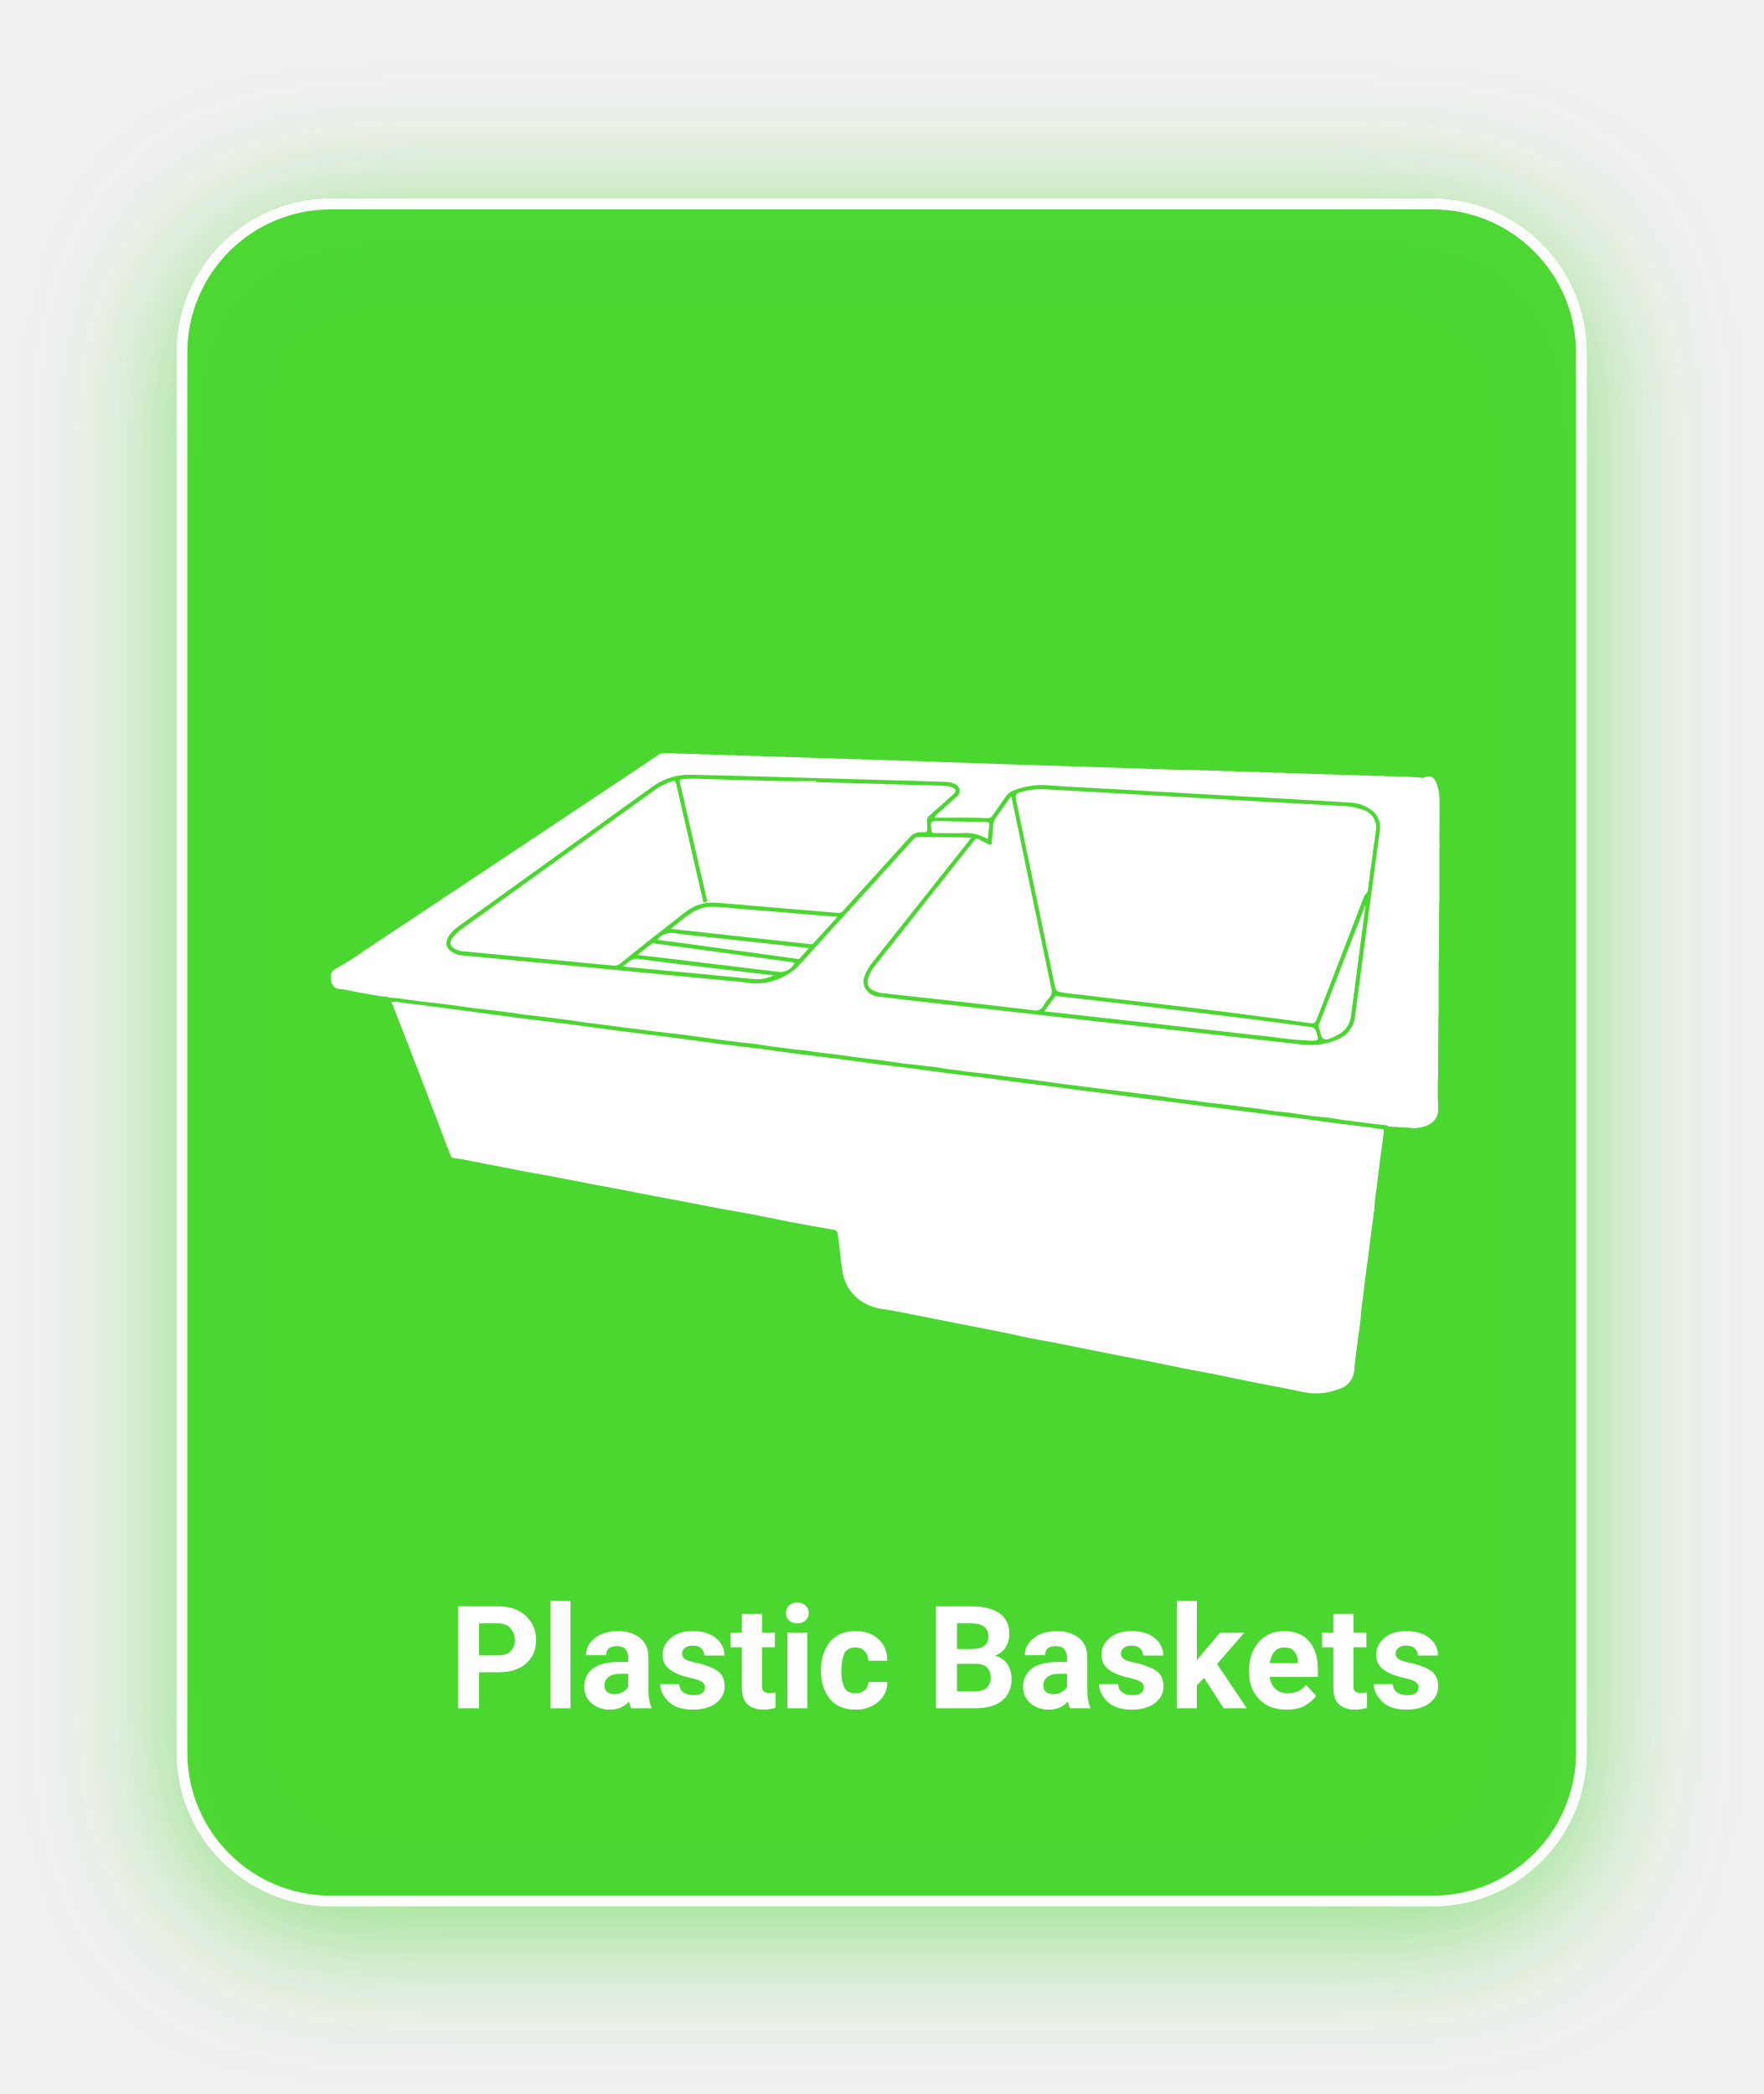
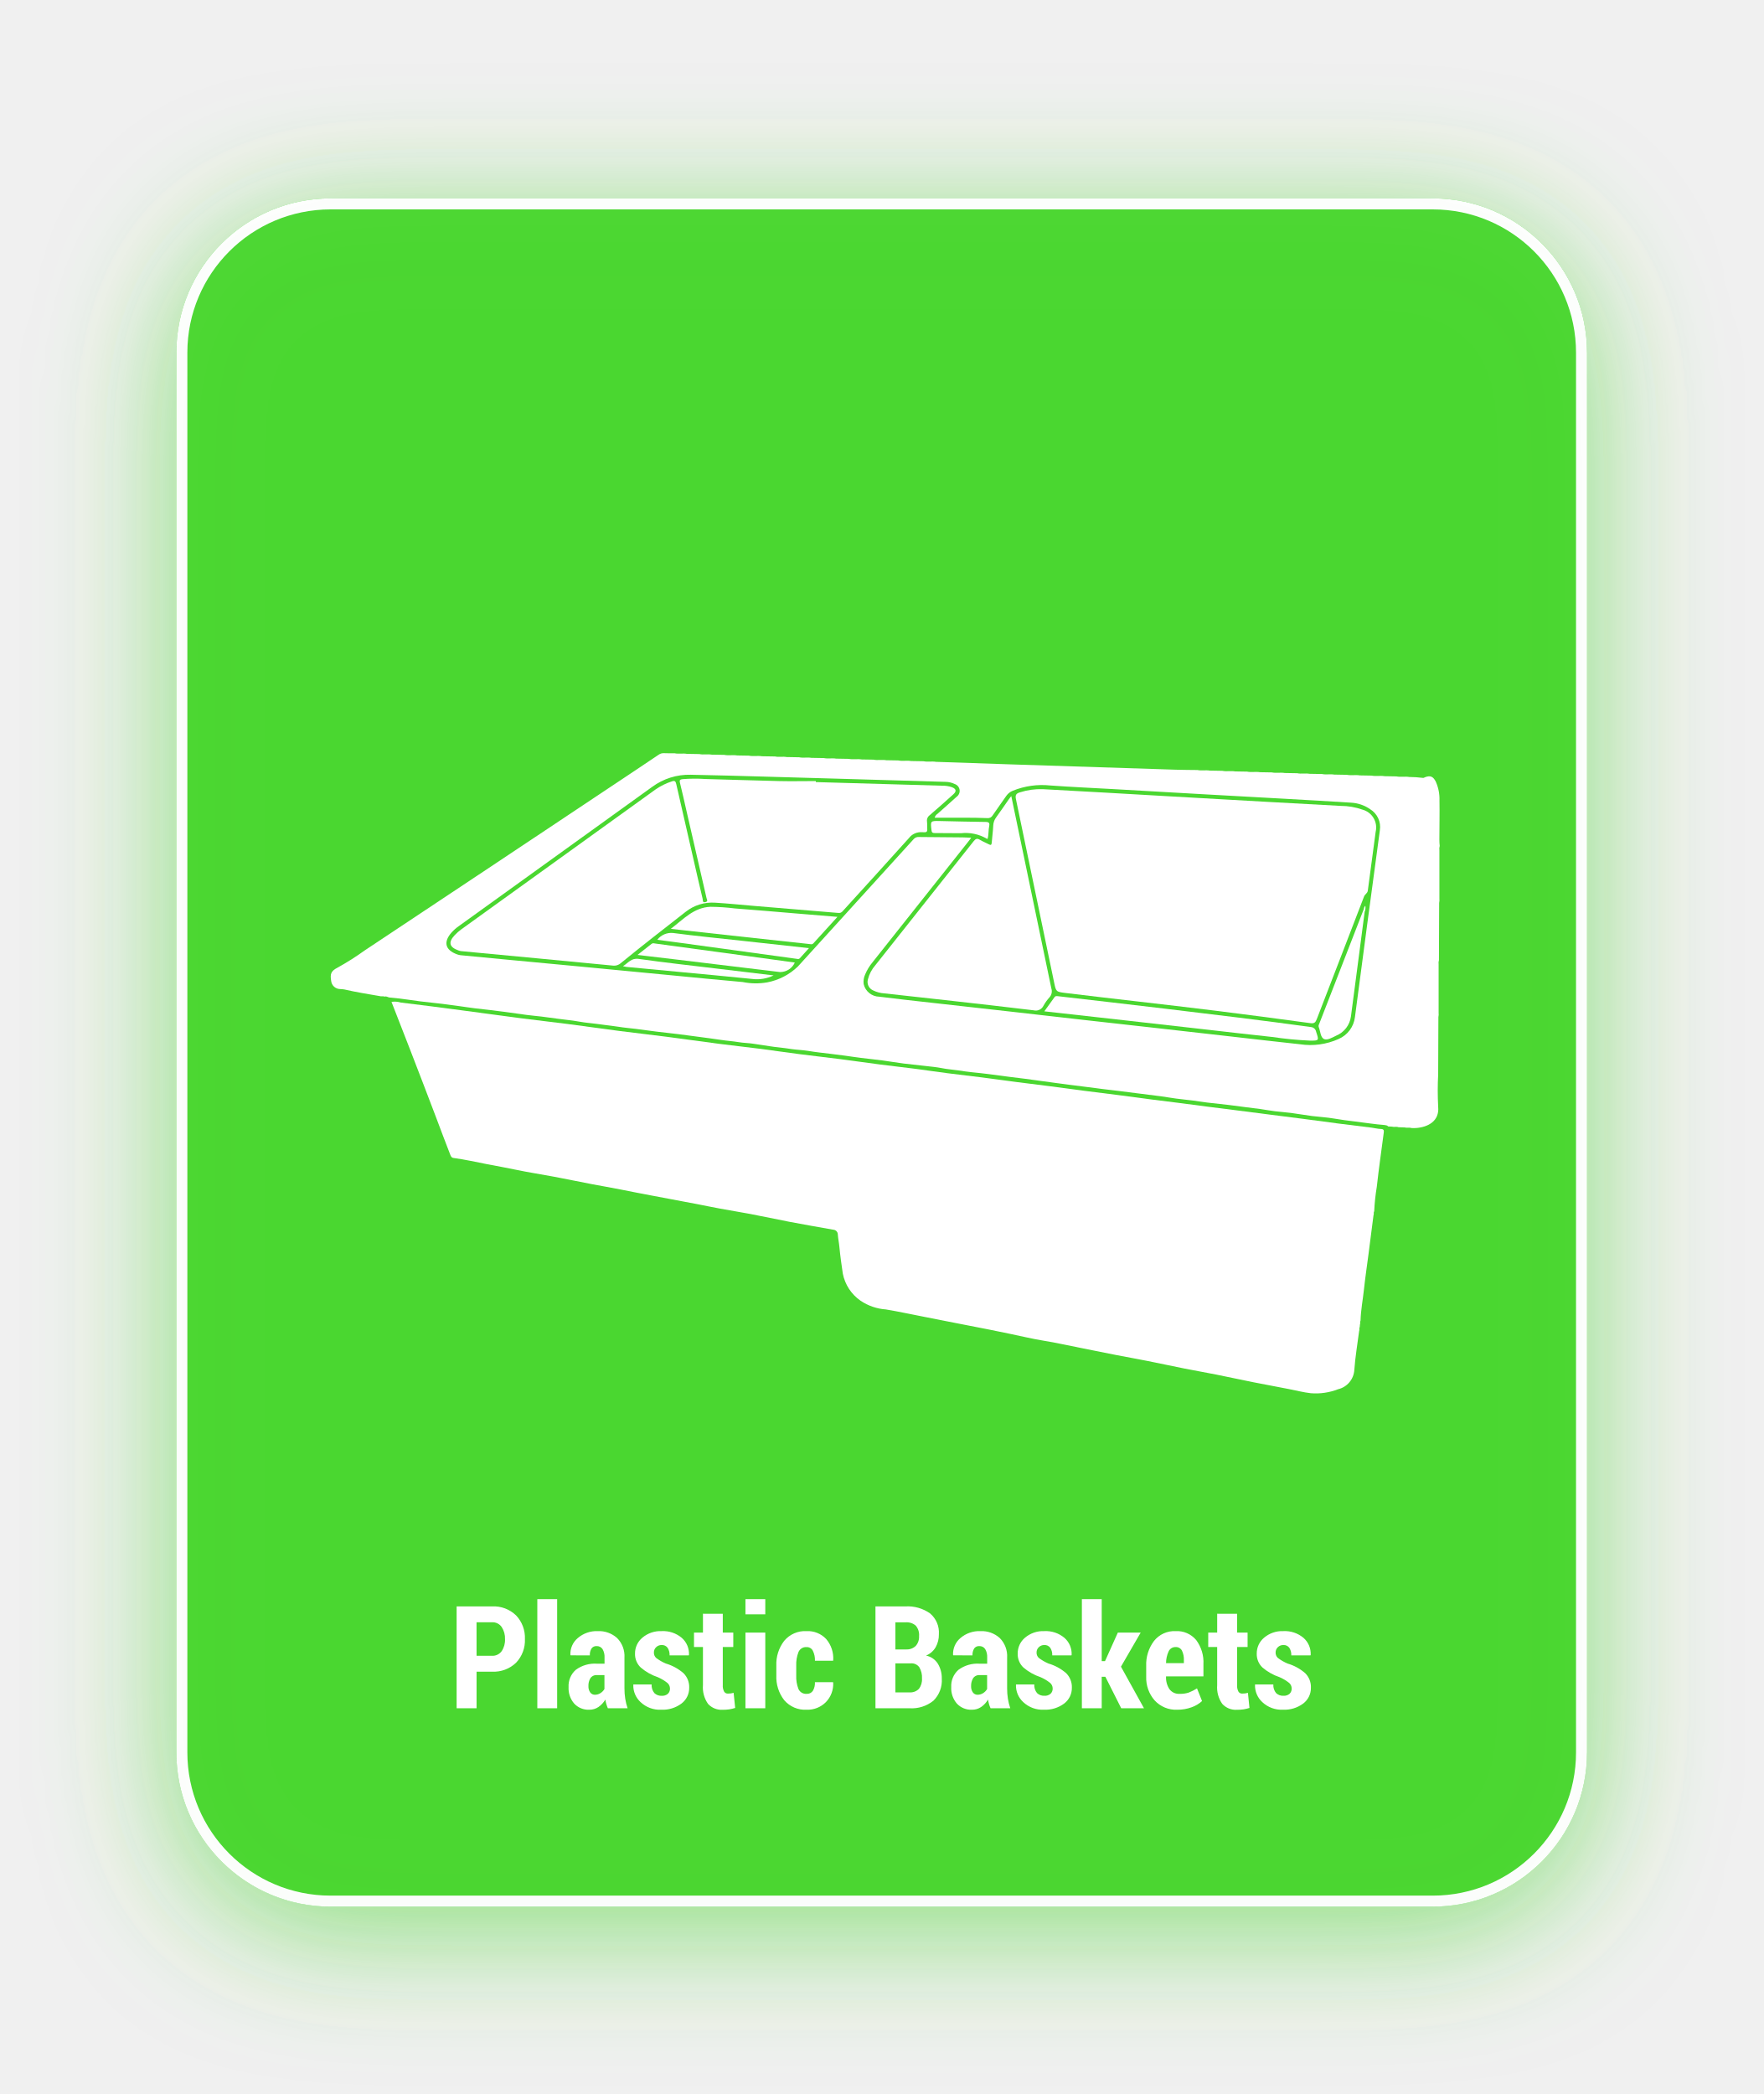
<svg xmlns="http://www.w3.org/2000/svg" width="160" height="190" viewBox="0 0 160 190">
  <defs>
    <filter id="Rectángulo_2907" x="-2" y="2" width="164" height="191" filterUnits="userSpaceOnUse">
      <feOffset dy="2" input="SourceAlpha" />
      <feGaussianBlur stdDeviation="6" result="blur" />
      <feFlood flood-color="#44d62c" flood-opacity="0.651" />
      <feComposite operator="in" in2="blur" />
      <feComposite in="SourceGraphic" />
    </filter>
    <clipPath id="clip-Lavaderos01EN">
      <rect width="160" height="190" />
    </clipPath>
  </defs>
  <g id="Lavaderos01EN" clip-path="url(#clip-Lavaderos01EN)">
    <g id="Grupo_1549" data-name="Grupo 1549" transform="translate(-2147 -328.66)">
      <g transform="matrix(1, 0, 0, 1, 2147, 328.66)" filter="url(#Rectángulo_2907)">
        <g id="Rectángulo_2907-2" data-name="Rectángulo 2907" transform="translate(16 18)" fill="#44d62c" stroke="#fff" stroke-width="1" opacity="0.93">
          <rect width="128" height="155" rx="14" stroke="none" />
          <rect x="0.5" y="0.5" width="127" height="154" rx="13.5" fill="none" />
        </g>
      </g>
      <path id="Trazado_7052" data-name="Trazado 7052" d="M1813.741,1159.518q-.224,1.747-.448,3.493c-.138,1.068-.3,2.132-.413,3.2-.1.952-.288,1.893-.313,2.853-.072.117,0,.256-.057.375l-.015.206c-.073.116,0,.255-.057.373-.149,1.165-.349,2.326-.433,3.5a1.922,1.922,0,0,1-1.48,1.774,5.569,5.569,0,0,1-2.47.36c-.673-.076-1.336-.25-2-.379-1.073-.207-2.149-.406-3.221-.619-1.132-.226-2.261-.471-3.394-.7-.939-.187-1.884-.349-2.823-.536-1.141-.227-2.277-.475-3.418-.7-.931-.186-1.867-.349-2.8-.531-1.013-.2-2.024-.411-3.037-.607-1.2-.231-2.382-.508-3.586-.7-1.017-.164-2.02-.413-3.03-.619-1.263-.257-2.523-.522-3.79-.758-1.312-.245-2.618-.523-3.929-.772-1.175-.224-2.342-.484-3.523-.68a4.7,4.7,0,0,1-2.3-.79,3.909,3.909,0,0,1-1.613-2.461c-.117-.8-.234-1.6-.309-2.41-.035-.383-.118-.765-.145-1.152a.433.433,0,0,0-.409-.422c-1.33-.235-2.66-.467-3.987-.719-1.191-.226-2.375-.487-3.566-.713-1.226-.233-2.462-.418-3.684-.669-.766-.158-1.536-.3-2.3-.444-1.02-.2-2.042-.382-3.062-.578-.9-.173-1.805-.343-2.706-.527-.844-.172-1.695-.309-2.541-.472-1.191-.229-2.378-.476-3.569-.7-1.112-.21-2.234-.376-3.341-.61-.891-.188-1.786-.347-2.679-.518-1.009-.193-2.01-.426-3.029-.56-.2-.026-.251-.2-.3-.32-.455-1.162-.889-2.331-1.331-3.5q-.556-1.467-1.119-2.932-.612-1.595-1.228-3.188c-.543-1.4-1.09-2.8-1.645-4.221a1.913,1.913,0,0,1,.848.06c1.854.22,3.7.465,5.555.709,1.779.234,3.557.484,5.336.714,1.4.182,2.807.337,4.208.518,1.59.206,3.177.435,4.768.641,1.4.181,2.806.336,4.207.517,1.59.206,3.176.435,4.766.641,1.223.158,2.45.289,3.673.446s2.419.336,3.63.492,2.449.292,3.673.449,2.418.332,3.629.489c1.033.134,2.069.246,3.1.379s2.038.286,3.058.417,2.068.247,3.1.378,2.064.279,3.1.413c1.01.131,2.021.251,3.031.382,1.044.135,2.087.28,3.132.416,1.009.13,2.02.25,3.029.381,1.044.135,2.088.28,3.132.415.819.107,1.639.2,2.458.308.866.111,1.731.229,2.6.34.819.106,1.638.206,2.458.311l3.171.407c1.022.131,2.044.257,3.065.39,1.044.136,2.087.283,3.131.417,1.021.131,2.044.251,3.065.38.285.036.567.114.852.121.268.007.285.134.257.34-.216,1.638-.45,3.273-.632,4.915a18.741,18.741,0,0,0-.234,2.213C1813.726,1159.261,1813.8,1159.4,1813.741,1159.518Z" transform="translate(457.881 -720.578)" fill="#fff" />
      <g id="Grupo_1382" data-name="Grupo 1382" transform="translate(2177 397)">
        <path id="Trazado_7053" data-name="Trazado 7053" d="M1806.963,1073.305c0-1.182.031-2.365.009-3.547a3.867,3.867,0,0,0-.334-1.711c-.241-.477-.5-.585-.981-.4-.067.026-.127.076-.2.057a10.309,10.309,0,0,0-1.224-.081c-.39-.068-.787.028-1.176-.053l-1.069-.019c-.39-.068-.788.027-1.178-.053l-1.068-.019c-.391-.068-.789.027-1.179-.053l-1.139-.02c-.367-.067-.742.029-1.109-.052l-1.137-.02c-.368-.067-.743.029-1.11-.052l-1.135-.02c-.39-.068-.787.028-1.176-.054l-1.069-.018c-.39-.068-.788.028-1.177-.054l-1.068-.018c-.391-.068-.789.027-1.179-.054l-1.139-.02c-.367-.067-.742.029-1.109-.052-.651-.009-1.3-.009-1.953-.029q-7.563-.24-15.126-.488-3.329-.109-6.658-.227c-.367-.067-.743.029-1.109-.052l-1.136-.02c-.39-.068-.787.028-1.176-.054l-1.069-.018c-.39-.068-.788.028-1.177-.054l-1.068-.018c-.391-.068-.789.027-1.179-.054l-1.139-.02c-.367-.067-.741.029-1.108-.052l-1.137-.02c-.367-.067-.743.029-1.11-.052l-1.136-.02c-.345-.068-.7.027-1.042-.052l-1.2-.02c-.39-.068-.788.028-1.177-.054l-1.068-.018c-.391-.068-.789.027-1.179-.054l-1.139-.02c-.367-.067-.741.029-1.108-.052l-1.137-.02c-.367-.067-.743.029-1.11-.052-.325,0-.651.005-.975-.009a.748.748,0,0,0-.467.135q-1.1.74-2.207,1.479-6.242,4.16-12.486,8.318-5.989,3.986-11.983,7.963a24.383,24.383,0,0,1-2.459,1.56c-.633.319-.685.6-.589,1.2a.825.825,0,0,0,.814.747,2.675,2.675,0,0,1,.383.037c1.058.244,2.129.417,3.2.6.15.053.313-.013.462.05.164-.063.291.071.448.083.516.039,1.029.11,1.543.176.43.055.858.125,1.288.177.654.079,1.309.143,1.963.222.5.061,1,.134,1.5.2.477.067.953.141,1.43.2.442.057.885.1,1.328.152.48.058.96.117,1.44.181.639.086,1.276.183,1.915.266.455.059.913.1,1.368.152.5.062,1,.138,1.5.2.454.059.911.106,1.365.169s.878.155,1.32.2c.526.053,1.049.124,1.573.194.419.056.84.1,1.258.167.51.085,1.028.123,1.542.188.628.08,1.255.171,1.884.248.654.081,1.309.149,1.963.228.487.059.974.127,1.461.192.467.062.935.123,1.4.186.639.087,1.276.195,1.917.256.458.043.906.141,1.368.167.5.029,1,.125,1.5.195.477.067.951.156,1.429.2.422.041.839.108,1.258.166.49.068.987.081,1.474.162.671.111,1.345.184,2.02.264q.666.078,1.332.169c.476.065.951.142,1.428.2.654.082,1.31.146,1.963.232s1.275.2,1.914.279,1.309.143,1.963.22c.5.059,1,.1,1.5.2s.979.129,1.467.2c.416.062.837.127,1.257.17.492.051.985.1,1.476.163.662.082,1.323.176,1.985.262.444.058.889.107,1.333.165.488.064.975.136,1.463.2l1.43.194c.43.058.861.116,1.291.171.513.066,1.026.128,1.539.194.43.055.859.115,1.289.168.5.063,1.006.118,1.509.18.651.081,1.3.165,1.953.247s1.285.157,1.927.244c.441.06.879.143,1.32.2.513.068,1.029.116,1.543.181.43.055.857.129,1.287.181.654.079,1.31.142,1.964.22.513.061,1.023.137,1.535.2.443.058.888.106,1.33.169s.879.147,1.321.2c.49.062.985.09,1.475.155.639.084,1.273.2,1.913.281s1.313.112,1.96.225,1.278.193,1.915.269c.9.107,1.8.256,2.7.322.105.034.234.012.306.127l.347.018c.2.062.4-.023.6.053l.56.02c.2.062.4-.023.6.053.143,0,.287.012.429,0,1.081-.079,2.136-.624,2.007-1.936a27.817,27.817,0,0,1,0-2.938q.01-2.6.02-5.192a1.29,1.29,0,0,0,.021-.4q0-2.188,0-4.376a.92.92,0,0,1,.029-.392l.02-5.194a1.286,1.286,0,0,0,.021-.4q0-2.188,0-4.375a.9.9,0,0,1,.03-.392C1806.973,1073.714,1806.962,1073.51,1806.963,1073.305Zm-5.4-.84q-.574,4.248-1.144,8.5-.564,4.23-1.119,8.462a2.481,2.481,0,0,1-1.477,1.968,6.251,6.251,0,0,1-3.5.48c-2.039-.216-4.075-.458-6.112-.688q-3.415-.387-6.83-.773-3.361-.378-6.724-.753-3.379-.381-6.758-.768-3.361-.379-6.723-.753c-1.678-.189-3.356-.368-5.031-.581a1.48,1.48,0,0,1-1.418-1.141,1.6,1.6,0,0,1,.136-.882,4.363,4.363,0,0,1,.674-1.109q4.322-5.444,8.642-10.889c.089-.112.175-.227.309-.4-.3-.014-.54-.032-.779-.035-1.328-.013-2.656-.019-3.983-.035a.563.563,0,0,0-.469.2q-5.247,5.777-10.5,11.551a5.487,5.487,0,0,1-2.777,1.439,5.986,5.986,0,0,1-2.226-.029c-2.2-.193-4.4-.413-6.593-.624q-4-.383-8-.768-3.224-.307-6.449-.607-2.288-.216-4.575-.437a1.314,1.314,0,0,1-.314-.081c-1.067-.389-1.249-1.109-.5-1.966a3.95,3.95,0,0,1,.679-.6q8.768-6.312,17.535-12.626a5.663,5.663,0,0,1,3.491-1.1c2.281.04,4.561.111,6.842.173q3.348.091,6.7.191l9.591.281a1.986,1.986,0,0,1,.839.2.656.656,0,0,1,.167,1.149c-.571.521-1.154,1.027-1.73,1.543a.616.616,0,0,0-.268.361c.956,0,1.878,0,2.8,0,.664,0,1.328.012,1.991.037a.483.483,0,0,0,.471-.249c.406-.6.834-1.183,1.245-1.779a1.3,1.3,0,0,1,.586-.457,7.062,7.062,0,0,1,3.4-.476c1.926.138,3.855.223,5.782.333q4.247.241,8.494.484c2.313.13,4.627.255,6.94.385,2.036.115,4.072.229,6.107.36a3.321,3.321,0,0,1,1.69.586A1.89,1.89,0,0,1,1801.562,1072.465Z" transform="translate(-1706.362 -1065.463)" fill="#fff" />
      </g>
      <path id="Trazado_7054" data-name="Trazado 7054" d="M1914.759,1076.272c1.81.1,3.725.2,5.64.311s3.854.223,5.781.333q4.3.245,8.6.488,3.505.2,7.01.385a5.943,5.943,0,0,1,1.985.341,1.678,1.678,0,0,1,1.191,2.006c-.23,1.781-.484,3.559-.713,5.341-.032.247-.26.32-.343.539-1.418,3.713-2.863,7.415-4.289,11.125-.117.3-.227.41-.583.361q-4.353-.6-8.713-1.142c-2.321-.291-4.645-.553-6.968-.826-2.179-.256-4.359-.5-6.537-.77-.869-.106-.858-.126-1.036-.987q-1.72-8.3-3.457-16.592c-.082-.388.018-.526.369-.628A6.159,6.159,0,0,1,1914.759,1076.272Z" transform="translate(326.855 -676.006)" fill="#fff" />
      <path id="Trazado_7055" data-name="Trazado 7055" d="M1775.553,1073.435l11.471.329a2.5,2.5,0,0,1,.888.139c.381.155.424.364.118.639-.709.637-1.417,1.276-2.142,1.895a.6.6,0,0,0-.247.588,4.6,4.6,0,0,1,.018.47c.02.484.019.516-.482.487a1.355,1.355,0,0,0-1.177.533c-1.989,2.22-4,4.417-6.006,6.626a.423.423,0,0,1-.4.167c-2.536-.218-5.072-.424-7.608-.635-1.19-.1-2.378-.224-3.57-.295a3.864,3.864,0,0,0-2.672.826c-1.968,1.537-3.941,3.068-5.875,4.648a.941.941,0,0,1-.786.228q-3.242-.311-6.482-.622-2.827-.269-5.655-.535c-.528-.05-1.057-.1-1.584-.151a1.039,1.039,0,0,1-.243-.064c-.817-.291-.936-.73-.354-1.362a4.137,4.137,0,0,1,.621-.551q8.821-6.358,17.647-12.709a5.69,5.69,0,0,1,1.454-.714c.26-.093.343-.018.4.24q.974,4.3,1.968,8.595c.14.611.279,1.221.429,1.83.031.124-.039.35.244.289s.135-.244.107-.363q-.907-3.981-1.83-7.959c-.192-.833-.37-1.67-.581-2.5-.065-.255.015-.308.239-.335a13.929,13.929,0,0,1,2.061-.013c2.232.057,4.463.137,6.695.187,1.109.025,2.22,0,3.33,0Z" transform="translate(445.472 -673.812)" fill="#fff" />
      <path id="Trazado_7056" data-name="Trazado 7056" d="M1880.828,1078.362c.359,1.725.705,3.383,1.05,5.041q1.292,6.209,2.586,12.417a.813.813,0,0,1-.164.794,4.1,4.1,0,0,0-.547.763.775.775,0,0,1-.9.422c-2.668-.326-5.34-.623-8.011-.924-1.845-.208-3.691-.407-5.536-.612a2.664,2.664,0,0,1-1.006-.266.835.835,0,0,1-.477-1.018,3.053,3.053,0,0,1,.669-1.268q4.46-5.63,8.925-11.259c.175-.221.314-.276.561-.124s.542.263.806.406c.18.1.253.073.27-.144.039-.517.113-1.031.136-1.549a1.338,1.338,0,0,1,.274-.762c.384-.525.748-1.066,1.122-1.6C1880.647,1078.586,1880.721,1078.5,1880.828,1078.362Z" transform="translate(357.931 -677.469)" fill="#fff" />
      <path id="Trazado_7057" data-name="Trazado 7057" d="M1920.924,1139.872c.333-.463.633-.869.921-1.283.09-.129.2-.1.319-.089,3.27.381,6.541.748,9.809,1.143,4.381.529,8.763,1.047,13.134,1.655a.525.525,0,0,1,.48.432c.264.8.275.807-.574.8a33.548,33.548,0,0,1-3.419-.332c-2.038-.215-4.074-.457-6.111-.688q-3.4-.385-6.793-.769-3.038-.343-6.075-.681Z" transform="translate(320.833 -719.449)" fill="#fff" />
      <path id="Trazado_7058" data-name="Trazado 7058" d="M1823.743,1112.546c-.767.842-1.482,1.623-2.19,2.408-.105.116-.22.072-.334.059q-2.841-.306-5.682-.616-2.823-.309-5.645-.622l-1.27-.143c1.148-.869,2.087-1.94,3.6-2a19.074,19.074,0,0,1,2.2.148c1.936.145,3.871.316,5.806.477Z" transform="translate(399.242 -700.694)" fill="#fff" />
      <path id="Trazado_7059" data-name="Trazado 7059" d="M2007.545,1112.516q-.279,2.131-.557,4.262-.345,2.632-.692,5.264a2.2,2.2,0,0,1-1.351,1.748c-.358.174-.816.449-1.111.292-.312-.166-.309-.718-.464-1.094a.3.3,0,0,1,.034-.241q2.031-5.232,4.065-10.463C2007.642,1112.312,2007.548,1112.429,2007.545,1112.516Z" transform="translate(263.281 -701.153)" fill="#fff" />
      <path id="Trazado_7060" data-name="Trazado 7060" d="M1798.618,1123.665l1.279-1.007c.111-.088.23-.04.347-.024q4.173.566,8.346,1.133,2.149.292,4.3.59a1.456,1.456,0,0,1-1.345.863q-4.756-.573-9.511-1.15C1800.931,1123.937,1799.83,1123.808,1798.618,1123.665Z" transform="translate(406.226 -708.36)" fill="#fff" />
      <path id="Trazado_7061" data-name="Trazado 7061" d="M1804.558,1120.1a1.612,1.612,0,0,1,1.434-.616c2.089.277,4.188.479,6.284.71l6.044.665c-.3.334-.566.625-.828.919a.214.214,0,0,1-.223.059q-5.385-.745-10.772-1.48C1805.868,1120.27,1805.24,1120.189,1804.558,1120.1Z" transform="translate(402.079 -706.169)" fill="#fff" />
      <path id="Trazado_7062" data-name="Trazado 7062" d="M1807.915,1128.781a3.45,3.45,0,0,1-1.945.321c-2.208-.226-4.417-.429-6.627-.639l-4.791-.454c-.071-.007-.141-.027-.308-.062.493-.309.752-.761,1.428-.664,2.327.333,4.665.587,7,.869Q1805.293,1128.47,1807.915,1128.781Z" transform="translate(409.279 -711.617)" fill="#fff" />
      <path id="Trazado_7063" data-name="Trazado 7063" d="M1891.988,1087.469c-.046-.006-.061,0-.07-.01a3.778,3.778,0,0,0-2.34-.5c-.8.005-1.593-.018-2.389-.015-.19,0-.267-.042-.29-.25-.1-.856-.106-.858.751-.841,1.387.027,2.774.069,4.162.083.3,0,.38.105.322.377C1892.053,1086.691,1892.1,1087.084,1891.988,1087.469Z" transform="translate(344.62 -682.697)" fill="#fff" />
      <path id="Trazado_7064" data-name="Trazado 7064" d="M2017.06,1111.852c-.028-.076.009-.174-.076-.231a.437.437,0,0,1,.134-.287A.887.887,0,0,1,2017.06,1111.852Z" transform="translate(253.765 -700.489)" fill="#fff" />
-       <text id="Plastic_Baskets" data-name="Plastic Baskets" transform="translate(2227 483.66)" fill="#fff" font-size="13" font-family="RobotoCondensed-Bold, Roboto" font-weight="700">
-         <tspan x="-39.267" y="0">Plastic Baskets</tspan>
-       </text>
+       <path id="Trazado_9463" data-name="Trazado 9463" d="M-36.759-3.32V0h-1.809V-9.242h3.212a2.914,2.914,0,0,1,2.184.818,2.935,2.935,0,0,1,.8,2.143,2.926,2.926,0,0,1-.8,2.146,2.922,2.922,0,0,1-2.18.815Zm0-1.441h1.4a1.017,1.017,0,0,0,.882-.426,1.814,1.814,0,0,0,.3-1.081,1.884,1.884,0,0,0-.3-1.1,1.008,1.008,0,0,0-.885-.436h-1.4ZM-29.447,0h-1.8V-9.9h1.8Zm4.6,0a3.082,3.082,0,0,1-.136-.375,3.057,3.057,0,0,1-.092-.413,2.147,2.147,0,0,1-.619.67,1.46,1.46,0,0,1-.847.251A1.756,1.756,0,0,1-27.9-.425a2.124,2.124,0,0,1-.511-1.492,1.955,1.955,0,0,1,.651-1.568,2.9,2.9,0,0,1,1.933-.559h.679V-4.6a1.381,1.381,0,0,0-.181-.771.61.61,0,0,0-.543-.27.523.523,0,0,0-.457.216,1.085,1.085,0,0,0-.152.628l-1.746-.006-.019-.038a1.883,1.883,0,0,1,.663-1.523A2.626,2.626,0,0,1-25.752-7a2.451,2.451,0,0,1,1.742.625,2.317,2.317,0,0,1,.67,1.781v2.78a6.017,6.017,0,0,0,.07.946A5.153,5.153,0,0,0-23.055,0Zm-1.174-1.225a.929.929,0,0,0,.5-.146,1.084,1.084,0,0,0,.365-.375V-3.009h-.679a.657.657,0,0,0-.6.286A1.312,1.312,0,0,0-26.609-2a.919.919,0,0,0,.159.559A.507.507,0,0,0-26.019-1.225Zm6.811-.571a.667.667,0,0,0-.229-.5,3.847,3.847,0,0,0-.876-.524A4.619,4.619,0,0,1-21.865-3.7a1.667,1.667,0,0,1-.517-1.27A1.854,1.854,0,0,1-21.719-6.4,2.533,2.533,0,0,1-19.963-7a2.626,2.626,0,0,1,1.822.609,1.922,1.922,0,0,1,.654,1.555l-.019.038h-1.739a1.176,1.176,0,0,0-.178-.686.621.621,0,0,0-.546-.254.685.685,0,0,0-.5.2.638.638,0,0,0-.2.476.638.638,0,0,0,.2.492,4.091,4.091,0,0,0,.882.511,4.278,4.278,0,0,1,1.6.873,1.76,1.76,0,0,1,.521,1.323,1.756,1.756,0,0,1-.7,1.435A2.849,2.849,0,0,1-20,.133a2.539,2.539,0,0,1-1.879-.692,2.043,2.043,0,0,1-.66-1.562l.013-.038h1.65a1.12,1.12,0,0,0,.254.787.9.9,0,0,0,.667.241.781.781,0,0,0,.552-.178A.636.636,0,0,0-19.208-1.8Zm4.792-6.779v1.708h.952v1.308h-.952v3.447a1.122,1.122,0,0,0,.121.6.377.377,0,0,0,.33.181,2.076,2.076,0,0,0,.279-.016,2.043,2.043,0,0,0,.254-.054l.14,1.371A3.6,3.6,0,0,1-13.838.1a4.109,4.109,0,0,1-.59.038A1.656,1.656,0,0,1-15.758-.4a2.589,2.589,0,0,1-.46-1.7V-5.561h-.812V-6.868h.813V-8.576ZM-10.562,0h-1.8V-6.868h1.8Zm0-8.525h-1.8V-9.9h1.8ZM-6.8-1.308a.63.63,0,0,0,.555-.273,1.387,1.387,0,0,0,.187-.787h1.638l.019.038A2.353,2.353,0,0,1-5.062-.559,2.335,2.335,0,0,1-6.8.133a2.5,2.5,0,0,1-2.047-.87A3.426,3.426,0,0,1-9.56-2.983v-.882a3.465,3.465,0,0,1,.711-2.25A2.469,2.469,0,0,1-6.811-7a2.288,2.288,0,0,1,1.774.717A2.69,2.69,0,0,1-4.4-4.342l-.013.032H-6.056a1.876,1.876,0,0,0-.187-.9.609.609,0,0,0-.568-.341.743.743,0,0,0-.743.458,3.072,3.072,0,0,0-.2,1.227v.884a3.036,3.036,0,0,0,.2,1.233A.755.755,0,0,0-6.8-1.308ZM-.565,0V-9.242H2.158a3.512,3.512,0,0,1,2.231.635,2.265,2.265,0,0,1,.8,1.892A2.318,2.318,0,0,1,4.9-5.545a1.8,1.8,0,0,1-.876.765A1.64,1.64,0,0,1,5.1-4.037,2.517,2.517,0,0,1,5.453-2.7,2.574,2.574,0,0,1,4.694-.686,3.134,3.134,0,0,1,2.52,0ZM1.244-4.075v2.634H2.52a1.084,1.084,0,0,0,.854-.317A1.384,1.384,0,0,0,3.656-2.7,1.8,1.8,0,0,0,3.415-3.72a.868.868,0,0,0-.774-.355Zm0-1.263h1a1.157,1.157,0,0,0,.847-.321,1.235,1.235,0,0,0,.3-.888,1.293,1.293,0,0,0-.3-.951,1.257,1.257,0,0,0-.92-.3H1.244ZM9.877,0A3.082,3.082,0,0,1,9.74-.375a3.057,3.057,0,0,1-.092-.413,2.147,2.147,0,0,1-.619.67,1.46,1.46,0,0,1-.847.251A1.756,1.756,0,0,1,6.821-.425,2.124,2.124,0,0,1,6.31-1.917,1.955,1.955,0,0,1,6.96-3.485a2.9,2.9,0,0,1,1.933-.559h.679V-4.6a1.381,1.381,0,0,0-.181-.771.61.61,0,0,0-.543-.27.523.523,0,0,0-.457.216,1.085,1.085,0,0,0-.152.628L6.494-4.805l-.019-.038a1.883,1.883,0,0,1,.663-1.523A2.626,2.626,0,0,1,8.969-7a2.451,2.451,0,0,1,1.742.625,2.317,2.317,0,0,1,.67,1.781v2.78a6.016,6.016,0,0,0,.07.946A5.153,5.153,0,0,0,11.667,0ZM8.7-1.225a.929.929,0,0,0,.5-.146,1.084,1.084,0,0,0,.365-.375V-3.009H8.893a.657.657,0,0,0-.6.286A1.312,1.312,0,0,0,8.112-2a.919.919,0,0,0,.159.559A.507.507,0,0,0,8.7-1.225ZM15.514-1.8a.667.667,0,0,0-.229-.5,3.847,3.847,0,0,0-.876-.524A4.619,4.619,0,0,1,12.857-3.7a1.667,1.667,0,0,1-.517-1.27A1.854,1.854,0,0,1,13-6.4,2.533,2.533,0,0,1,14.758-7a2.626,2.626,0,0,1,1.822.609,1.922,1.922,0,0,1,.654,1.555l-.019.038H15.476a1.176,1.176,0,0,0-.178-.686.621.621,0,0,0-.546-.254.685.685,0,0,0-.5.2.638.638,0,0,0-.2.476.638.638,0,0,0,.2.492,4.091,4.091,0,0,0,.882.511,4.278,4.278,0,0,1,1.6.873,1.76,1.76,0,0,1,.521,1.323,1.756,1.756,0,0,1-.7,1.435,2.849,2.849,0,0,1-1.834.559,2.539,2.539,0,0,1-1.879-.692,2.043,2.043,0,0,1-.66-1.562l.013-.038h1.65a1.12,1.12,0,0,0,.254.787.9.9,0,0,0,.667.241.781.781,0,0,0,.552-.178A.636.636,0,0,0,15.514-1.8Zm4.78-1.06h-.33V0h-1.8V-9.9h1.8v5.624h.3l1.162-2.59H23.5l-1.79,3.091L23.8,0H21.734ZM26.819.133a2.623,2.623,0,0,1-2.057-.851A3.1,3.1,0,0,1,24-2.863v-.965a3.545,3.545,0,0,1,.708-2.279A2.365,2.365,0,0,1,26.667-7a2.276,2.276,0,0,1,1.866.806,3.366,3.366,0,0,1,.66,2.2v1.1H25.8v.025A1.9,1.9,0,0,0,26.1-1.746a1.061,1.061,0,0,0,.93.438,2.482,2.482,0,0,0,.825-.114,4.341,4.341,0,0,0,.755-.381l.457,1.149a2.723,2.723,0,0,1-.949.565A3.694,3.694,0,0,1,26.819.133Zm-.152-5.687a.67.67,0,0,0-.635.4A2.564,2.564,0,0,0,25.8-4.094h1.619v-.255a1.831,1.831,0,0,0-.178-.889A.612.612,0,0,0,26.667-5.554Zm5.58-3.021v1.708H33.2v1.308h-.952v3.447a1.122,1.122,0,0,0,.121.6.377.377,0,0,0,.33.181,2.076,2.076,0,0,0,.279-.016A2.043,2.043,0,0,0,33.23-1.4l.14,1.371A3.6,3.6,0,0,1,32.824.1a4.109,4.109,0,0,1-.59.038A1.656,1.656,0,0,1,30.9-.4a2.589,2.589,0,0,1-.46-1.7V-5.561h-.812V-6.868h.813V-8.576ZM37.2-1.8a.667.667,0,0,0-.229-.5,3.847,3.847,0,0,0-.876-.524A4.619,4.619,0,0,1,34.547-3.7a1.667,1.667,0,0,1-.517-1.27A1.854,1.854,0,0,1,34.693-6.4,2.533,2.533,0,0,1,36.448-7a2.626,2.626,0,0,1,1.822.609,1.922,1.922,0,0,1,.654,1.555l-.019.038H37.166a1.176,1.176,0,0,0-.178-.686.621.621,0,0,0-.546-.254.685.685,0,0,0-.5.2.638.638,0,0,0-.2.476.638.638,0,0,0,.2.492,4.091,4.091,0,0,0,.882.511,4.278,4.278,0,0,1,1.6.873,1.76,1.76,0,0,1,.521,1.323,1.756,1.756,0,0,1-.7,1.435,2.849,2.849,0,0,1-1.834.559,2.539,2.539,0,0,1-1.879-.692,2.043,2.043,0,0,1-.66-1.562l.013-.038h1.65a1.12,1.12,0,0,0,.254.787.9.9,0,0,0,.667.241.781.781,0,0,0,.552-.178A.636.636,0,0,0,37.2-1.8Z" transform="translate(2227 483.66)" fill="#fff" />
    </g>
  </g>
</svg>
